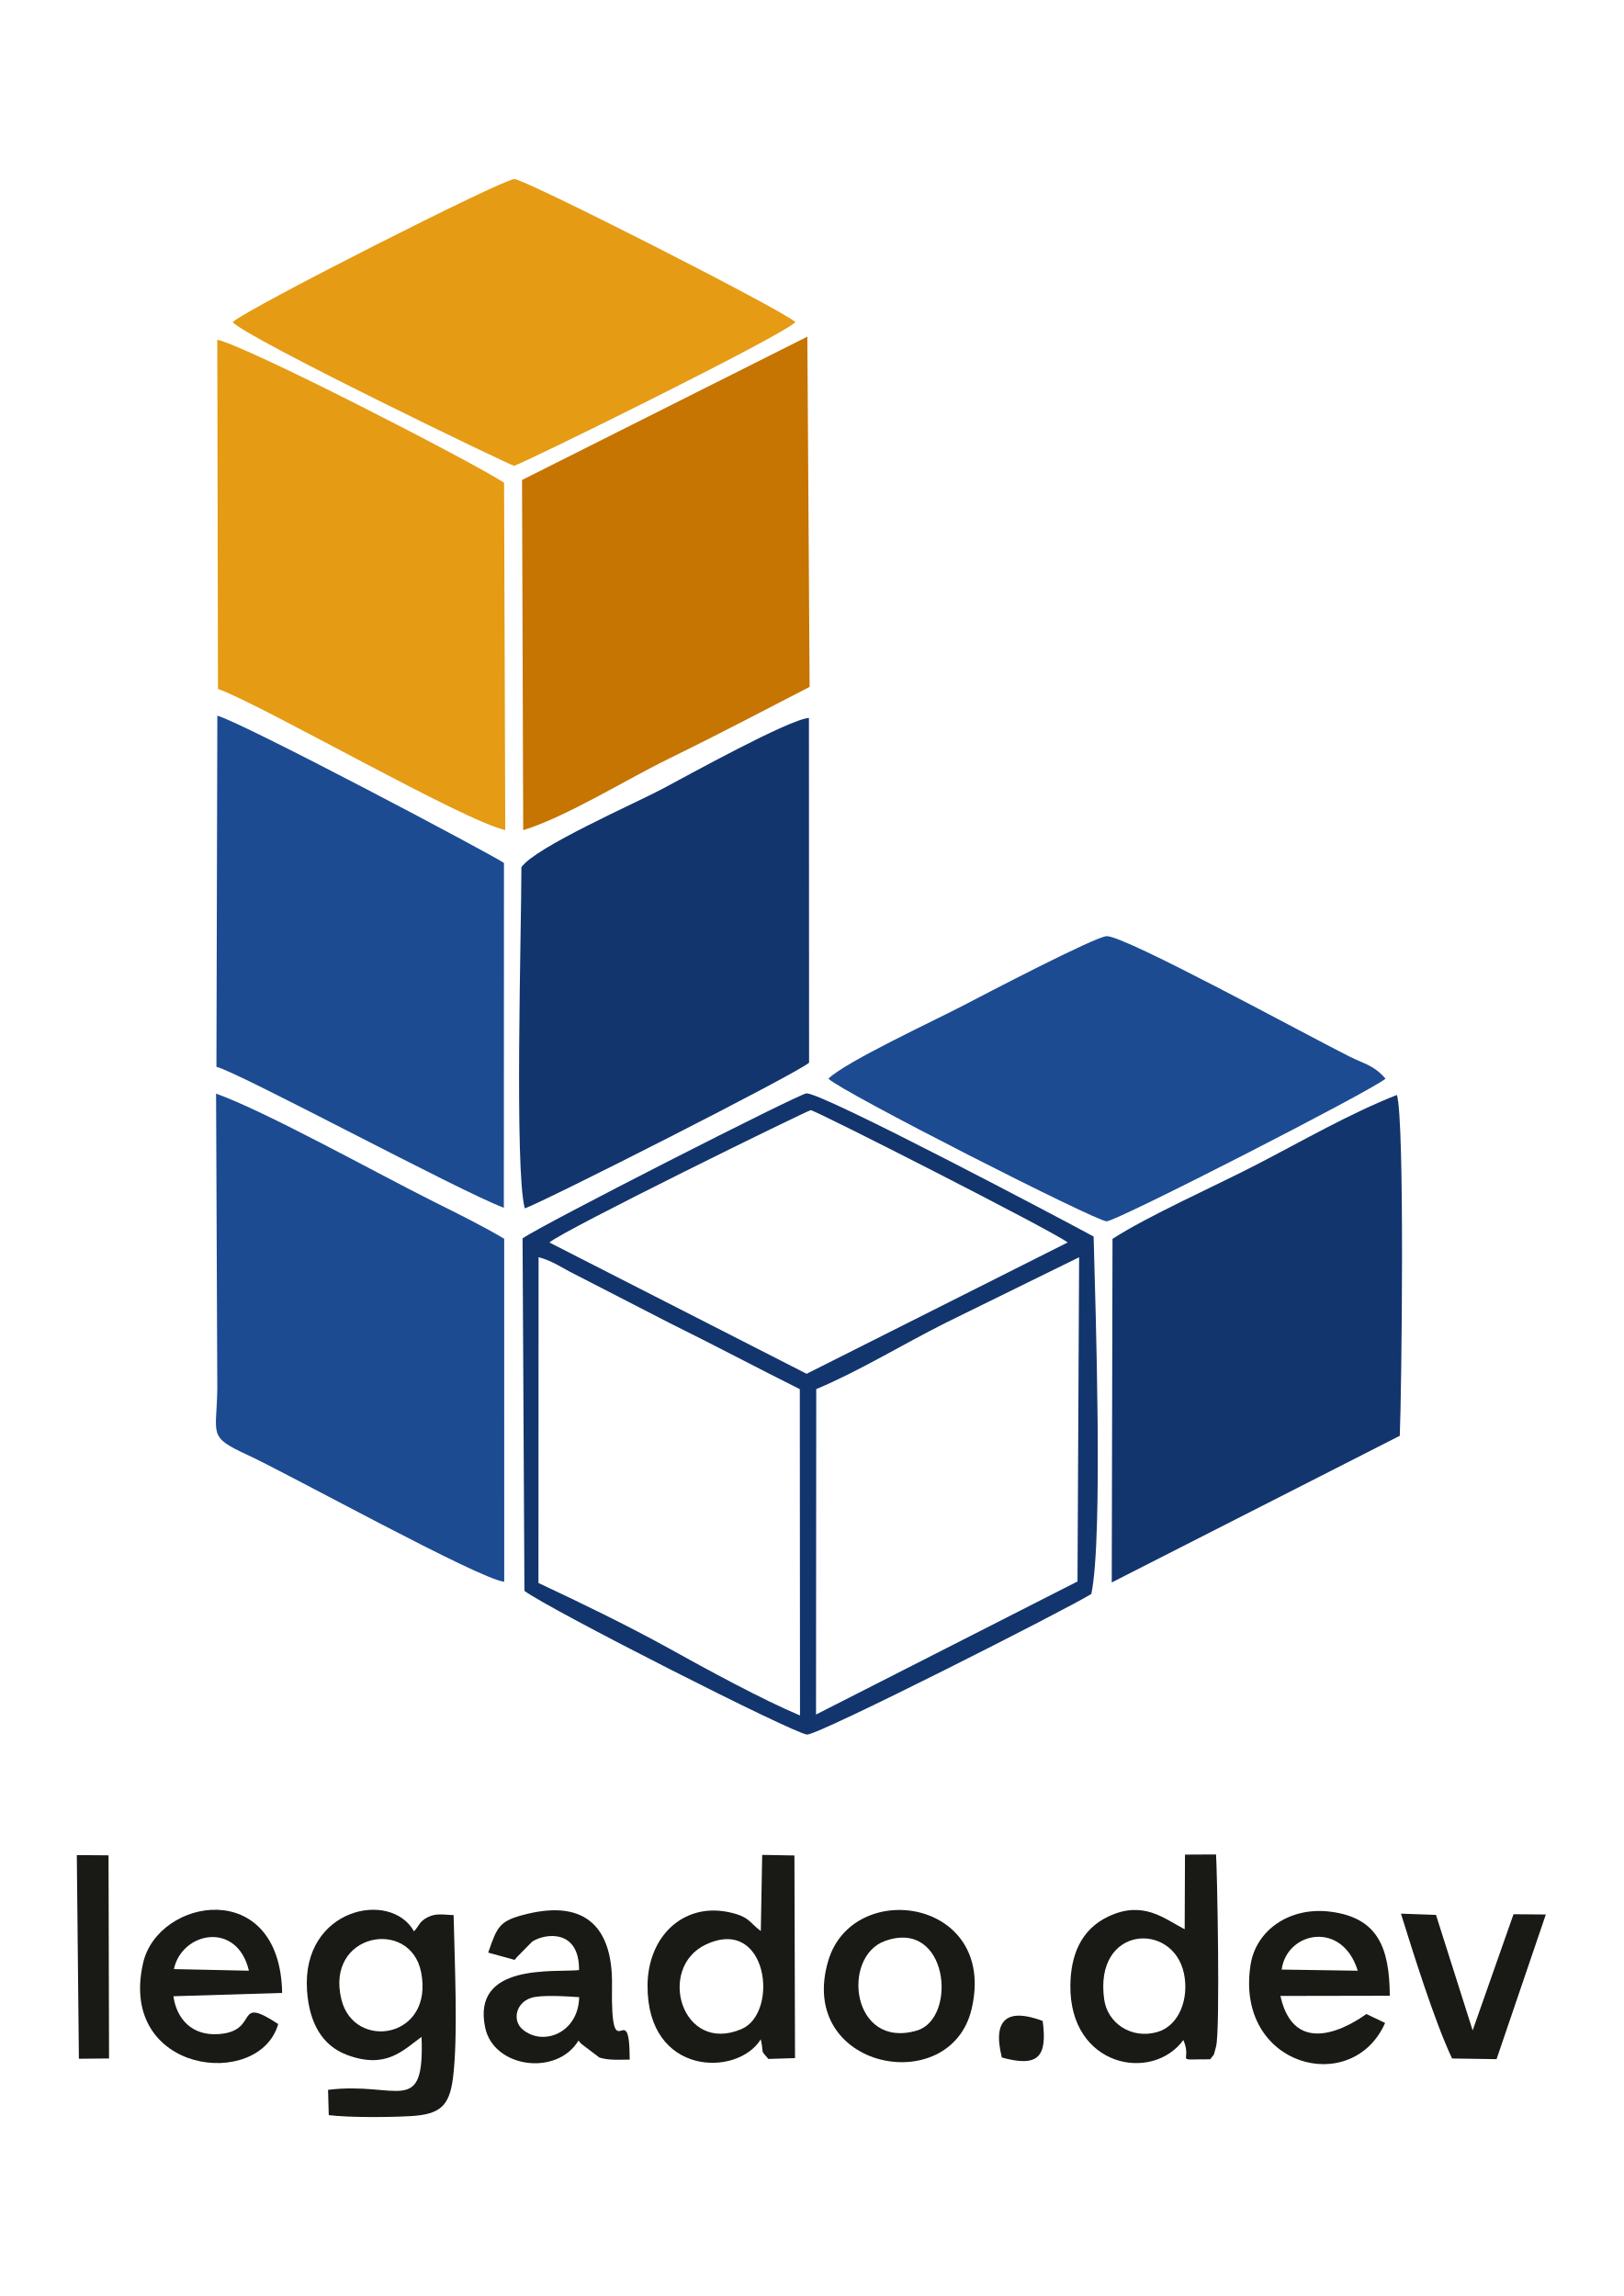
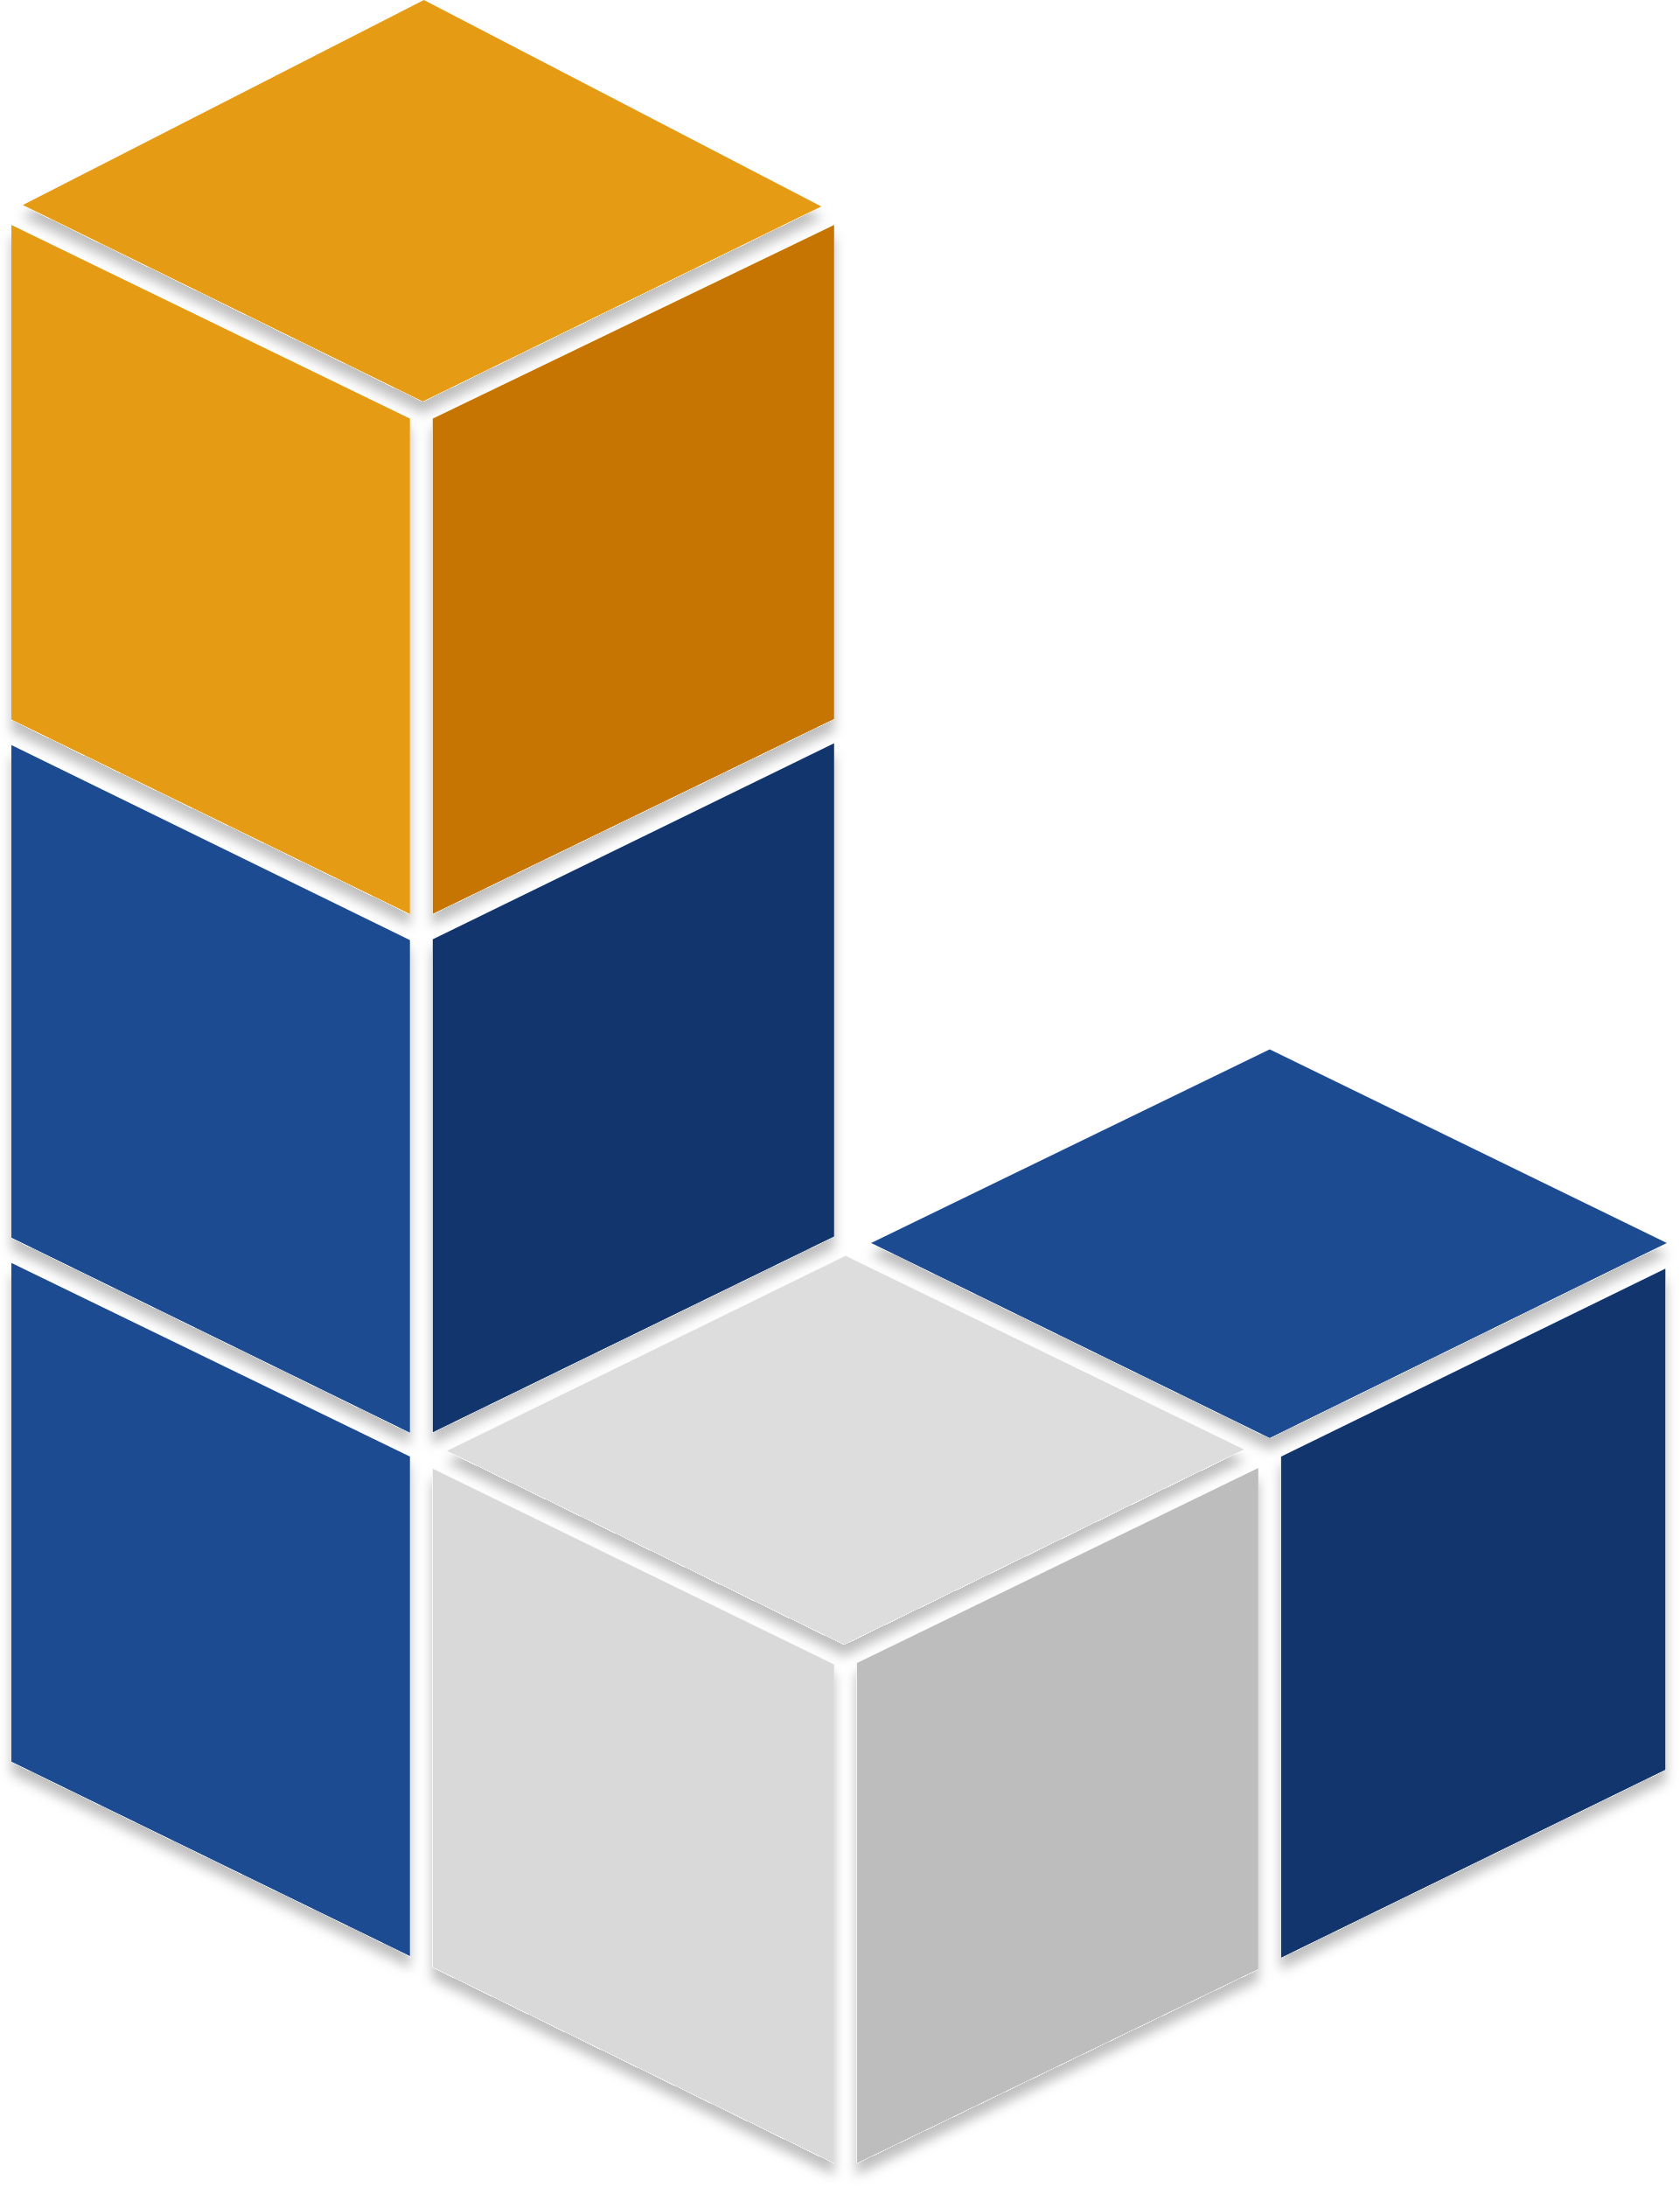
- <svg xmlns="http://www.w3.org/2000/svg" xml:space="preserve" width="8.268in" height="11.693in" version="1.1" style="shape-rendering:geometricPrecision; text-rendering:geometricPrecision; image-rendering:optimizeQuality; fill-rule:evenodd; clip-rule:evenodd" viewBox="0 0 8267.72 11692.91">
+ <svg xmlns="http://www.w3.org/2000/svg" width="590" height="768" viewBox="0 0 590 768" fill="none">
+   <g filter="url(#filter0_d_126_48)">
+     <path d="M442 515.5L301 584V759.652L442 691.5V515.5Z" fill="#BDBDBD" />
+     <path d="M157 509.5L297 441L437 509L296.5 577.5L157 509.5Z" fill="#DDDDDD" />
+     <path d="M152 515.734L293 584.5V759.639L152 690.826V515.734Z" fill="#D9D9D9" />
+     <path fill-rule="evenodd" clip-rule="evenodd" d="M152 503L293 434.228V261L152 329.853L152 503Z" fill="#13356D" />
+     <path fill-rule="evenodd" clip-rule="evenodd" d="M4 252.705L144 321V147L4 79V252.705Z" fill="#E59B13" />
+     <path fill-rule="evenodd" clip-rule="evenodd" d="M152 320.949L293 252.5V79L152 147V320.949Z" fill="#C67402" />
+     <path fill-rule="evenodd" clip-rule="evenodd" d="M4 434.637L144 503.137V330.137L4 261.637V434.637Z" fill="#1C4B92" />
+     <path fill-rule="evenodd" clip-rule="evenodd" d="M4 618.654L144 686.923V511.5L4 443.5V618.654Z" fill="#1C4B92" />
+     <path fill-rule="evenodd" clip-rule="evenodd" d="M585 621.5V445.5L450 511.5V687.5L585 621.5Z" fill="#13356D" />
+     <path fill-rule="evenodd" clip-rule="evenodd" d="M8 72L148.5 141L288.5 72.5L148.903 0L8 72Z" fill="#E59B13" />
+     <path fill-rule="evenodd" clip-rule="evenodd" d="M306 436.5L446 505L585.5 436.5L446 368.5L306 436.5Z" fill="#1C4B92" />
+   </g>
  <defs>
-     <style type="text/css">
-    
-     .fil0 {fill:#13356D}
-     .fil4 {fill:#191916}
-     .fil3 {fill:#1C4B92}
-     .fil2 {fill:#C67402}
-     .fil1 {fill:#E59B13}
-    
-   </style>
+     <filter id="filter0_d_126_48" x="0" y="0" width="589.5" height="767.652" filterUnits="userSpaceOnUse" color-interpolation-filters="sRGB">
+       <feFlood flood-opacity="0" result="BackgroundImageFix" />
+       <feColorMatrix in="SourceAlpha" type="matrix" values="0 0 0 0 0 0 0 0 0 0 0 0 0 0 0 0 0 0 127 0" result="hardAlpha" />
+       <feOffset dy="4" />
+       <feGaussianBlur stdDeviation="2" />
+       <feComposite in2="hardAlpha" operator="out" />
+       <feColorMatrix type="matrix" values="0 0 0 0 0 0 0 0 0 0 0 0 0 0 0 0 0 0 0.25 0" />
+       <feBlend mode="normal" in2="BackgroundImageFix" result="effect1_dropShadow_126_48" />
+       <feBlend mode="normal" in="SourceGraphic" in2="effect1_dropShadow_126_48" result="shape" />
+     </filter>
  </defs>
-   <g id="Camada_x0020_1">
-     <g id="_2520276332720">
-       <path class="fil0" d="M2671.96 6154.04c94.3,-31.87 1382.16,-684.83 1447.68,-741.99l-0.72 -1755.48c-96.83,3.81 -623.57,295.87 -746.51,361.06 -141.11,74.82 -646.28,296.58 -717.58,398.76 0.29,307.18 -36.13,1535.04 17.13,1737.66z" />
-       <path class="fil1" d="M1109.84 3508.53c218.6,77.45 1254.2,674.58 1462.75,718.62l-5.98 -1768.85c-161.63,-105.67 -1297.44,-690.88 -1460.39,-728.31l3.63 1778.54z" />
-       <path class="fil2" d="M2664.03 4227.8c217.96,-66.87 523,-257.2 742.44,-364.4 241.82,-118.13 478.41,-242.7 715.88,-365.23l-11.55 -1783.74 -1452.76 730 5.99 1783.37z" />
-       <path class="fil3" d="M1101.88 5433.01c116.5,28.76 1228.26,628.96 1463.54,717.94l0.59 -1756.19c-79.17,-52.59 -1316.87,-707.74 -1459.45,-750.19l-4.69 1788.43z" />
-       <path class="fil3" d="M1106.36 7072.86c-3.09,235.07 -50.87,242.6 150.62,335.21 209.03,96.07 1184.1,635.12 1310.37,647.36l-0.16 -1746.67c-107.9,-64.74 -237.84,-128.38 -359.69,-189.39 -296.59,-148.52 -852.05,-458.3 -1107.38,-549.8l6.24 1503.29z" />
-       <path class="fil0" d="M7127.46 7312.08c9.5,-231.56 25.88,-1605.54 -14.69,-1735.87 -245,96.7 -478.67,233.22 -722.16,358.65 -214.97,110.74 -539.85,254.73 -725.98,374.2l-3.88 1749.91 1466.71 -746.89z" />
-       <path class="fil1" d="M1184.29 1640.33c76.16,84.61 1419.08,732.32 1433.11,731.74 24.94,-1.04 1364.26,-659.93 1432.8,-731.74 -73.64,-66.28 -1376.59,-727.86 -1431.12,-728.51 -57.42,-0.68 -1352.38,655.52 -1434.79,728.51z" />
-       <path class="fil3" d="M4218 5493.3c63.06,65.7 1364.24,727.21 1416.53,726.5 53.36,-0.72 1354.64,-667.8 1420.39,-726.5 -60.56,-69.37 -106.76,-74.15 -183.94,-112.84 -229.6,-115.08 -1138.85,-613.32 -1235.53,-612.8 -55.53,0.29 -627.67,299.15 -729.22,352.31 -139.94,73.27 -600.54,287.26 -688.22,373.33z" />
-       <path class="fil0" d="M4156.14 7074.26c217.42,-90.57 438.46,-227.08 661.43,-338.72l677.08 -332.68 -8.3 1651.1 -1331.37 677.67 1.15 -1657.37zm-1413.89 -671.56c66.93,16.44 125.3,57.6 178.56,83.7l489.89 252.05c216.58,106.59 446.74,229.01 661.67,336.13l1.03 1661.76c-188.3,-78.73 -472.89,-233.58 -669.7,-342.91 -200.89,-111.59 -459.51,-237.11 -662.04,-331.7l0.59 -1659.02zm55.23 -74.97c68.83,-61.89 1316.45,-673.87 1330.64,-673.96 22.76,-0.15 1244.91,621.62 1308.13,673.78l-1329.07 668.78 -1309.71 -668.6zm-127.23 1774.09c121.51,92.01 1369.29,726.22 1438.91,731.78 56.35,4.5 1325.95,-639.96 1447.63,-715.91 60.52,-284.11 21.07,-1461.16 11.74,-1820.36 -140.83,-76.87 -1383.43,-734.53 -1462.58,-729.11 -38.43,2.64 -1358.84,675.07 -1445.22,738.74l9.51 1794.85z" />
-       <path class="fil4" d="M1738.56 10183.84c-84.68,-339.64 349.18,-417.52 405.17,-141.9 69.01,339.72 -339.76,404.24 -405.17,141.9zm369.14 -348.07c-117.9,-212.95 -572.33,-118.12 -544.52,300.42 11.14,167.66 78.26,281.91 203.21,328.76 199,74.63 285.22,-23.05 380,-91.67 15.94,413.31 -123.53,225.77 -476.11,269.71l3.61 128.82c104.54,12.67 310.61,11.4 418.75,4.83 145.73,-8.84 194.5,-49.47 213.19,-189.74 27.77,-208.4 8.32,-609.69 3.83,-833.76 -51.47,-1.65 -88.38,-10.77 -130.12,9.81 -47.15,23.25 -45.51,46.93 -71.83,72.8z" />
-       <path class="fil4" d="M5622.48 10183.84c-54.17,-378.66 350.26,-399.68 405.98,-133.39 27.44,131.14 -26.67,266.84 -135.29,298 -133.25,38.23 -253.67,-45.65 -270.69,-164.61zm409.68 -358.68c-104.11,-53.67 -210.2,-148.7 -387.58,-65.43 -142.64,66.98 -193.05,200.44 -194.48,352.09 -3.91,415.54 417.11,494.8 575.42,277.28 49.11,117.26 -57.33,97.98 136.51,98.35 26.2,-35.93 13.79,-7.53 29.76,-64.65 22.43,-80.22 4.9,-935.28 -0.05,-978.57l-158.05 0.83 -1.53 380.09z" />
-       <path class="fil4" d="M3594.22 9902.91c315.02,-148.02 374.88,347.9 181.31,430.58 -305.03,130.28 -433.17,-312.24 -181.31,-430.58zm279.61 -68.71c-57.31,-41.51 -56.62,-74.46 -166.05,-96.67 -230.8,-46.85 -409.41,125.69 -410.67,374.3 -2.33,462.09 458.44,465.7 576.6,273.86 18.17,81.45 -6.79,47.64 38.77,99.97l135.57 -4.3 -3.04 -1031.94 -164.13 -2.98 -7.06 387.76z" />
-       <path class="fil4" d="M2948.94 10170.96c-3.81,184.2 -186.34,252.43 -289.11,163.37 -51.18,-44.35 -34.35,-133.08 42.83,-159.1 53.11,-17.9 186.15,-7.91 246.28,-4.27zm-328.76 -189.81c4.61,-4.72 9.85,-11.63 12.84,-15.05l76.44 -77.68c67.63,-44.62 241.16,-64.02 238.79,144.81 -128.66,12.34 -546.23,-36.81 -478.17,291.8 42.87,207 364.95,249.78 475.21,67.31 5.02,4.59 9.94,11.95 13.28,15.44l93.2 70.57c49.2,15.73 102.53,10.51 154.51,10.72 -0.46,-343.18 -97.39,78.51 -90.15,-377.52 4.7,-295.83 -134.83,-435.16 -429.09,-365.24 -145.81,34.64 -154.59,63.11 -201.18,197.78l134.3 37.06z" />
-       <path class="fil4" d="M885.39 10028.06c40.88,-190.46 322.11,-246.3 381.89,8.2l-381.89 -8.2zm531.08 279.77c-230.12,-151.27 -88.69,36.89 -304.4,51.35 -138.17,9.26 -213.52,-80.88 -229.1,-192.9l553.57 -16.83c-10.64,-592.88 -631.52,-485.11 -707.81,-153.07 -130.02,565.95 592.56,647.87 687.74,311.45z" />
-       <path class="fil4" d="M6526.02 10030.48c25.62,-193 307.74,-252.45 387.37,5.83l-387.37 -5.83zm431.31 226.28c-3.28,1.13 -356.41,275.3 -437.7,-91.95l556.88 -1.03c-1.15,-252.09 -65.64,-396.83 -299.72,-427.73 -209.08,-27.59 -381.4,93.22 -409.13,269.89 -81.51,519.47 517.52,675.61 685.03,296.37l-95.37 -45.54z" />
-       <path class="fil4" d="M4505.35 9885.2c324.14,-117.72 371.88,394.73 162.71,455.96 -331.54,97.05 -385.94,-374.89 -162.71,-455.96zm441.78 346.51c132.93,-562.06 -604.54,-670.33 -730.04,-245.63 -163.28,552.59 621.77,703.44 730.04,245.63z" />
-       <path class="fil4" d="M7133.29 9745.72c62.52,200.06 171.81,550.66 260.45,737.61l226.47 3.36 250.87 -736.64 -164.48 -1.44 -208.1 591.67 -186.67 -588.2 -178.54 -6.36z" />
-       <polygon class="fil4" points="401.57,10484.63 555.11,10483.23 552.51,9448.71 391.02,9447.45 " />
-       <path class="fil4" d="M5101.29 10478.35c183.46,50.34 232.63,-0.96 207.8,-186.25 -171.65,-64.69 -258.94,-16.82 -207.8,186.25z" />
-     </g>
-   </g>
</svg>
